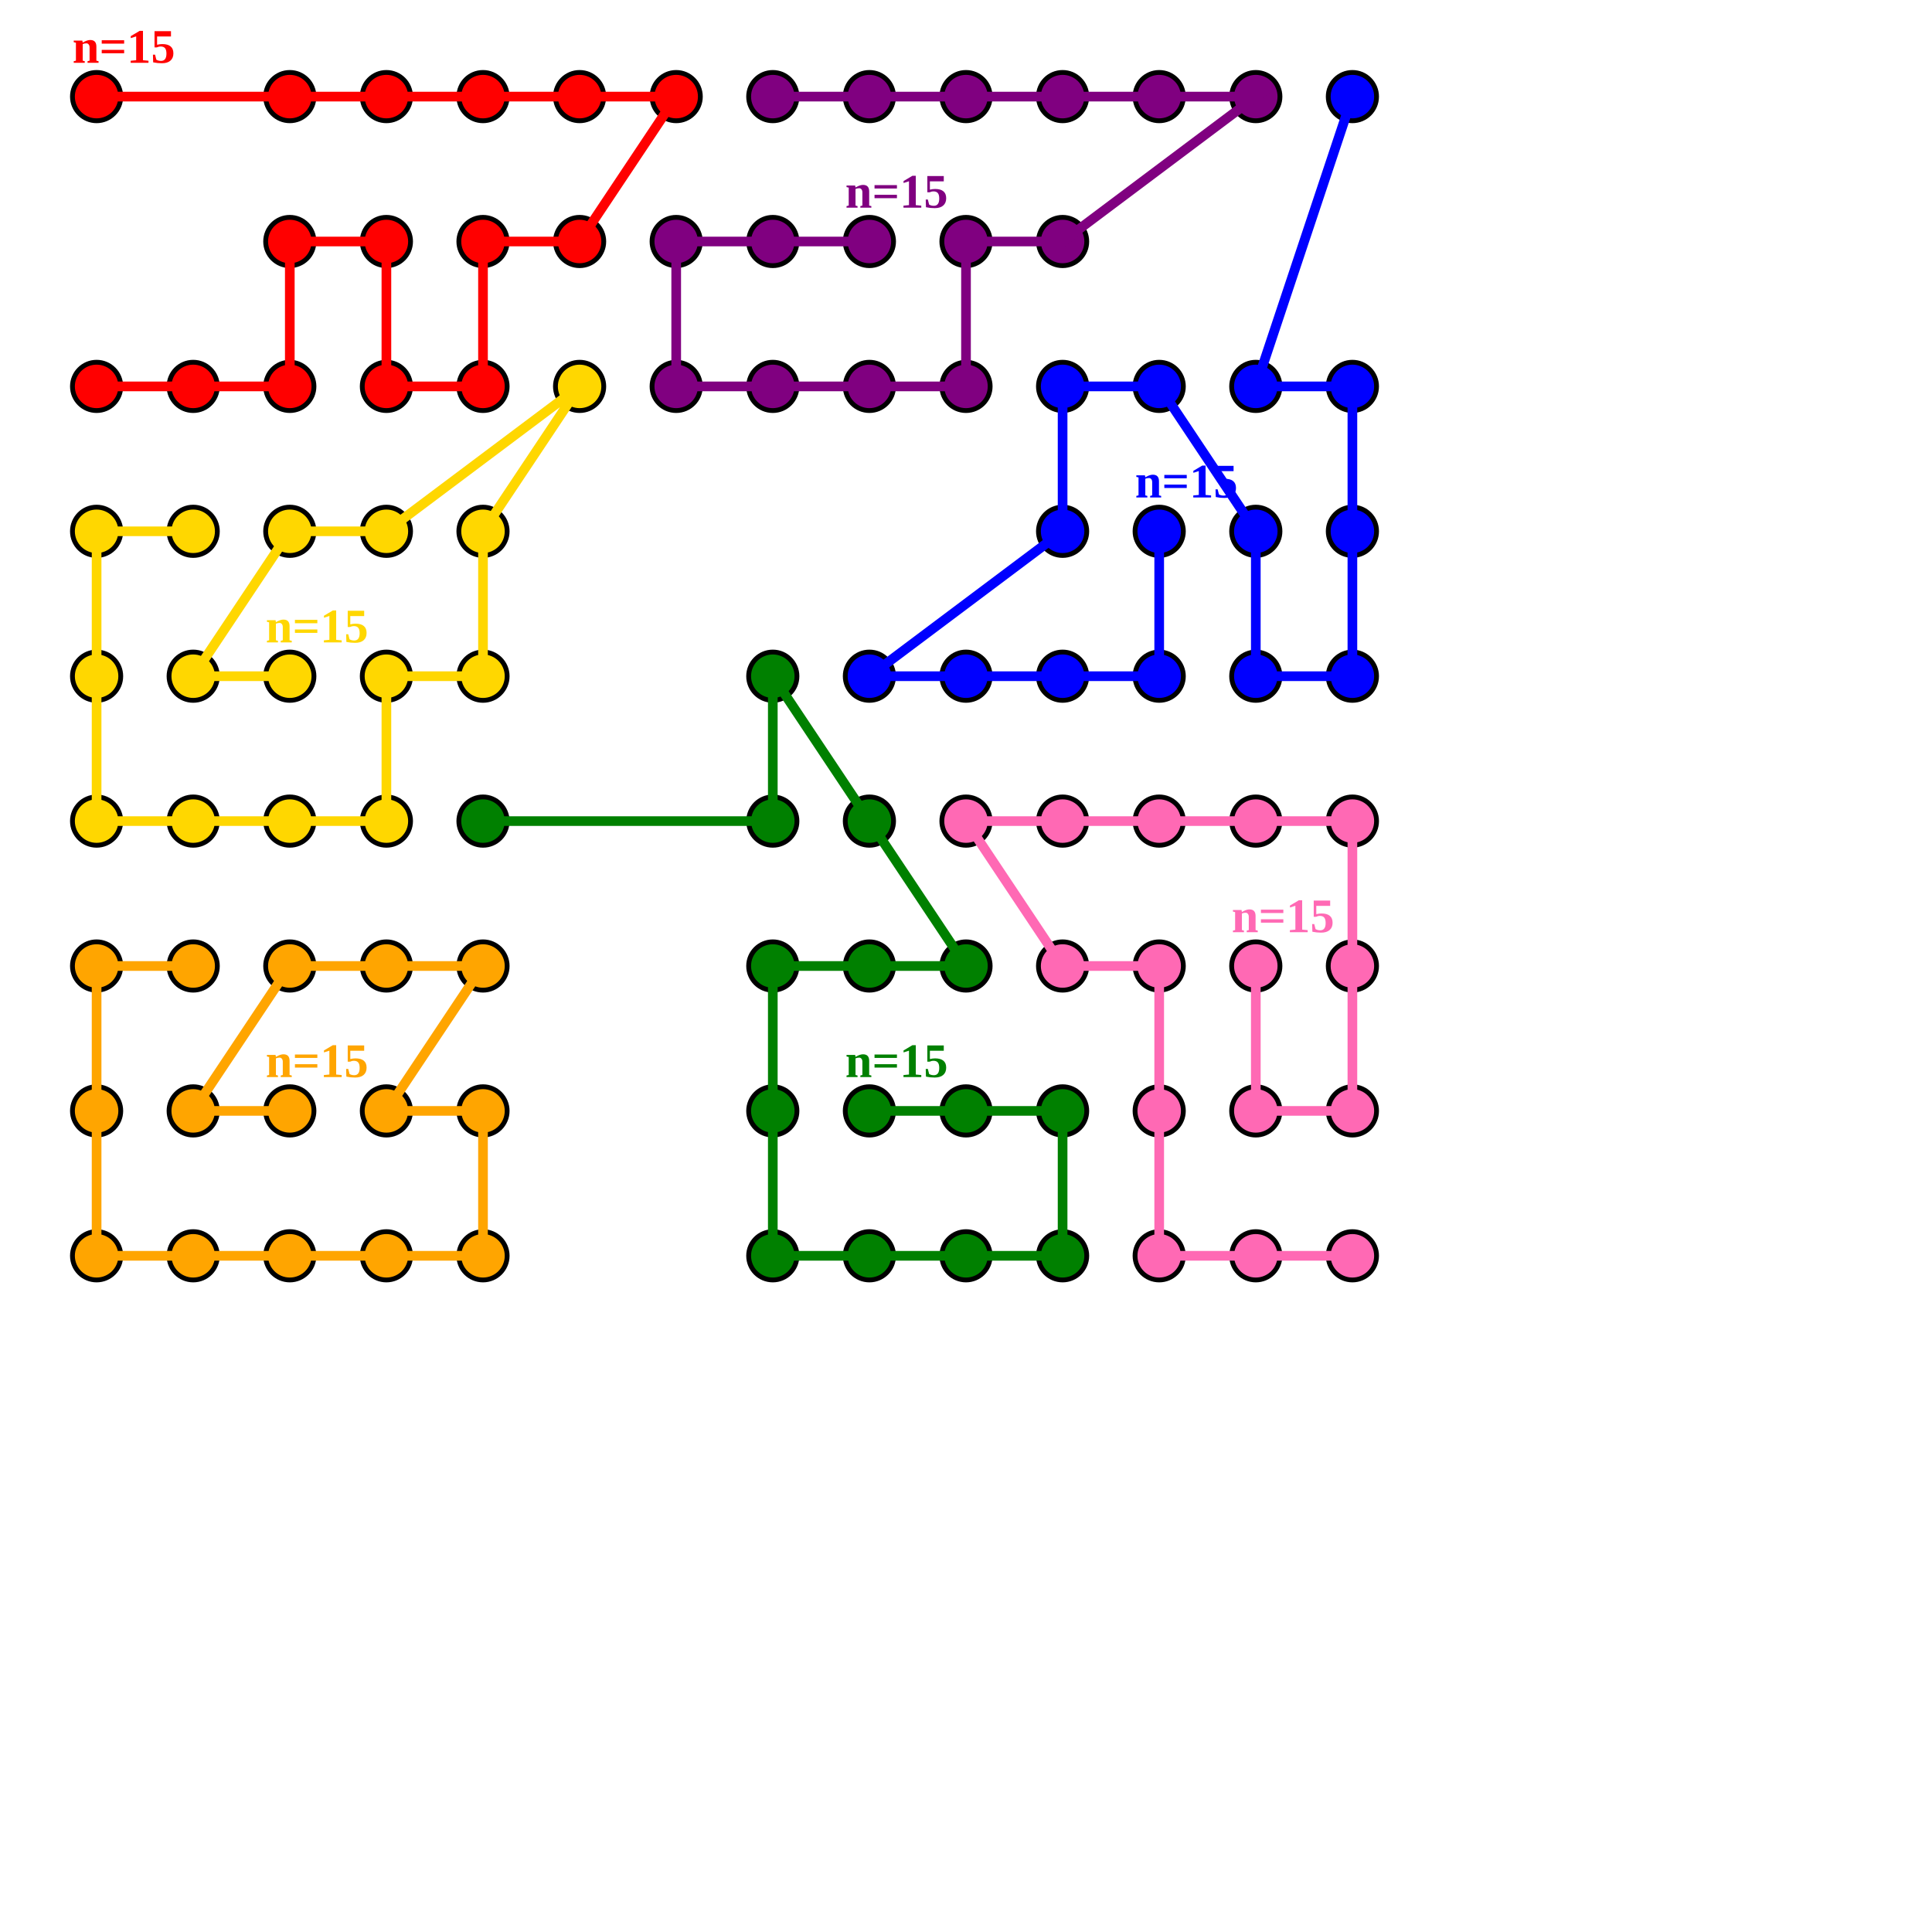
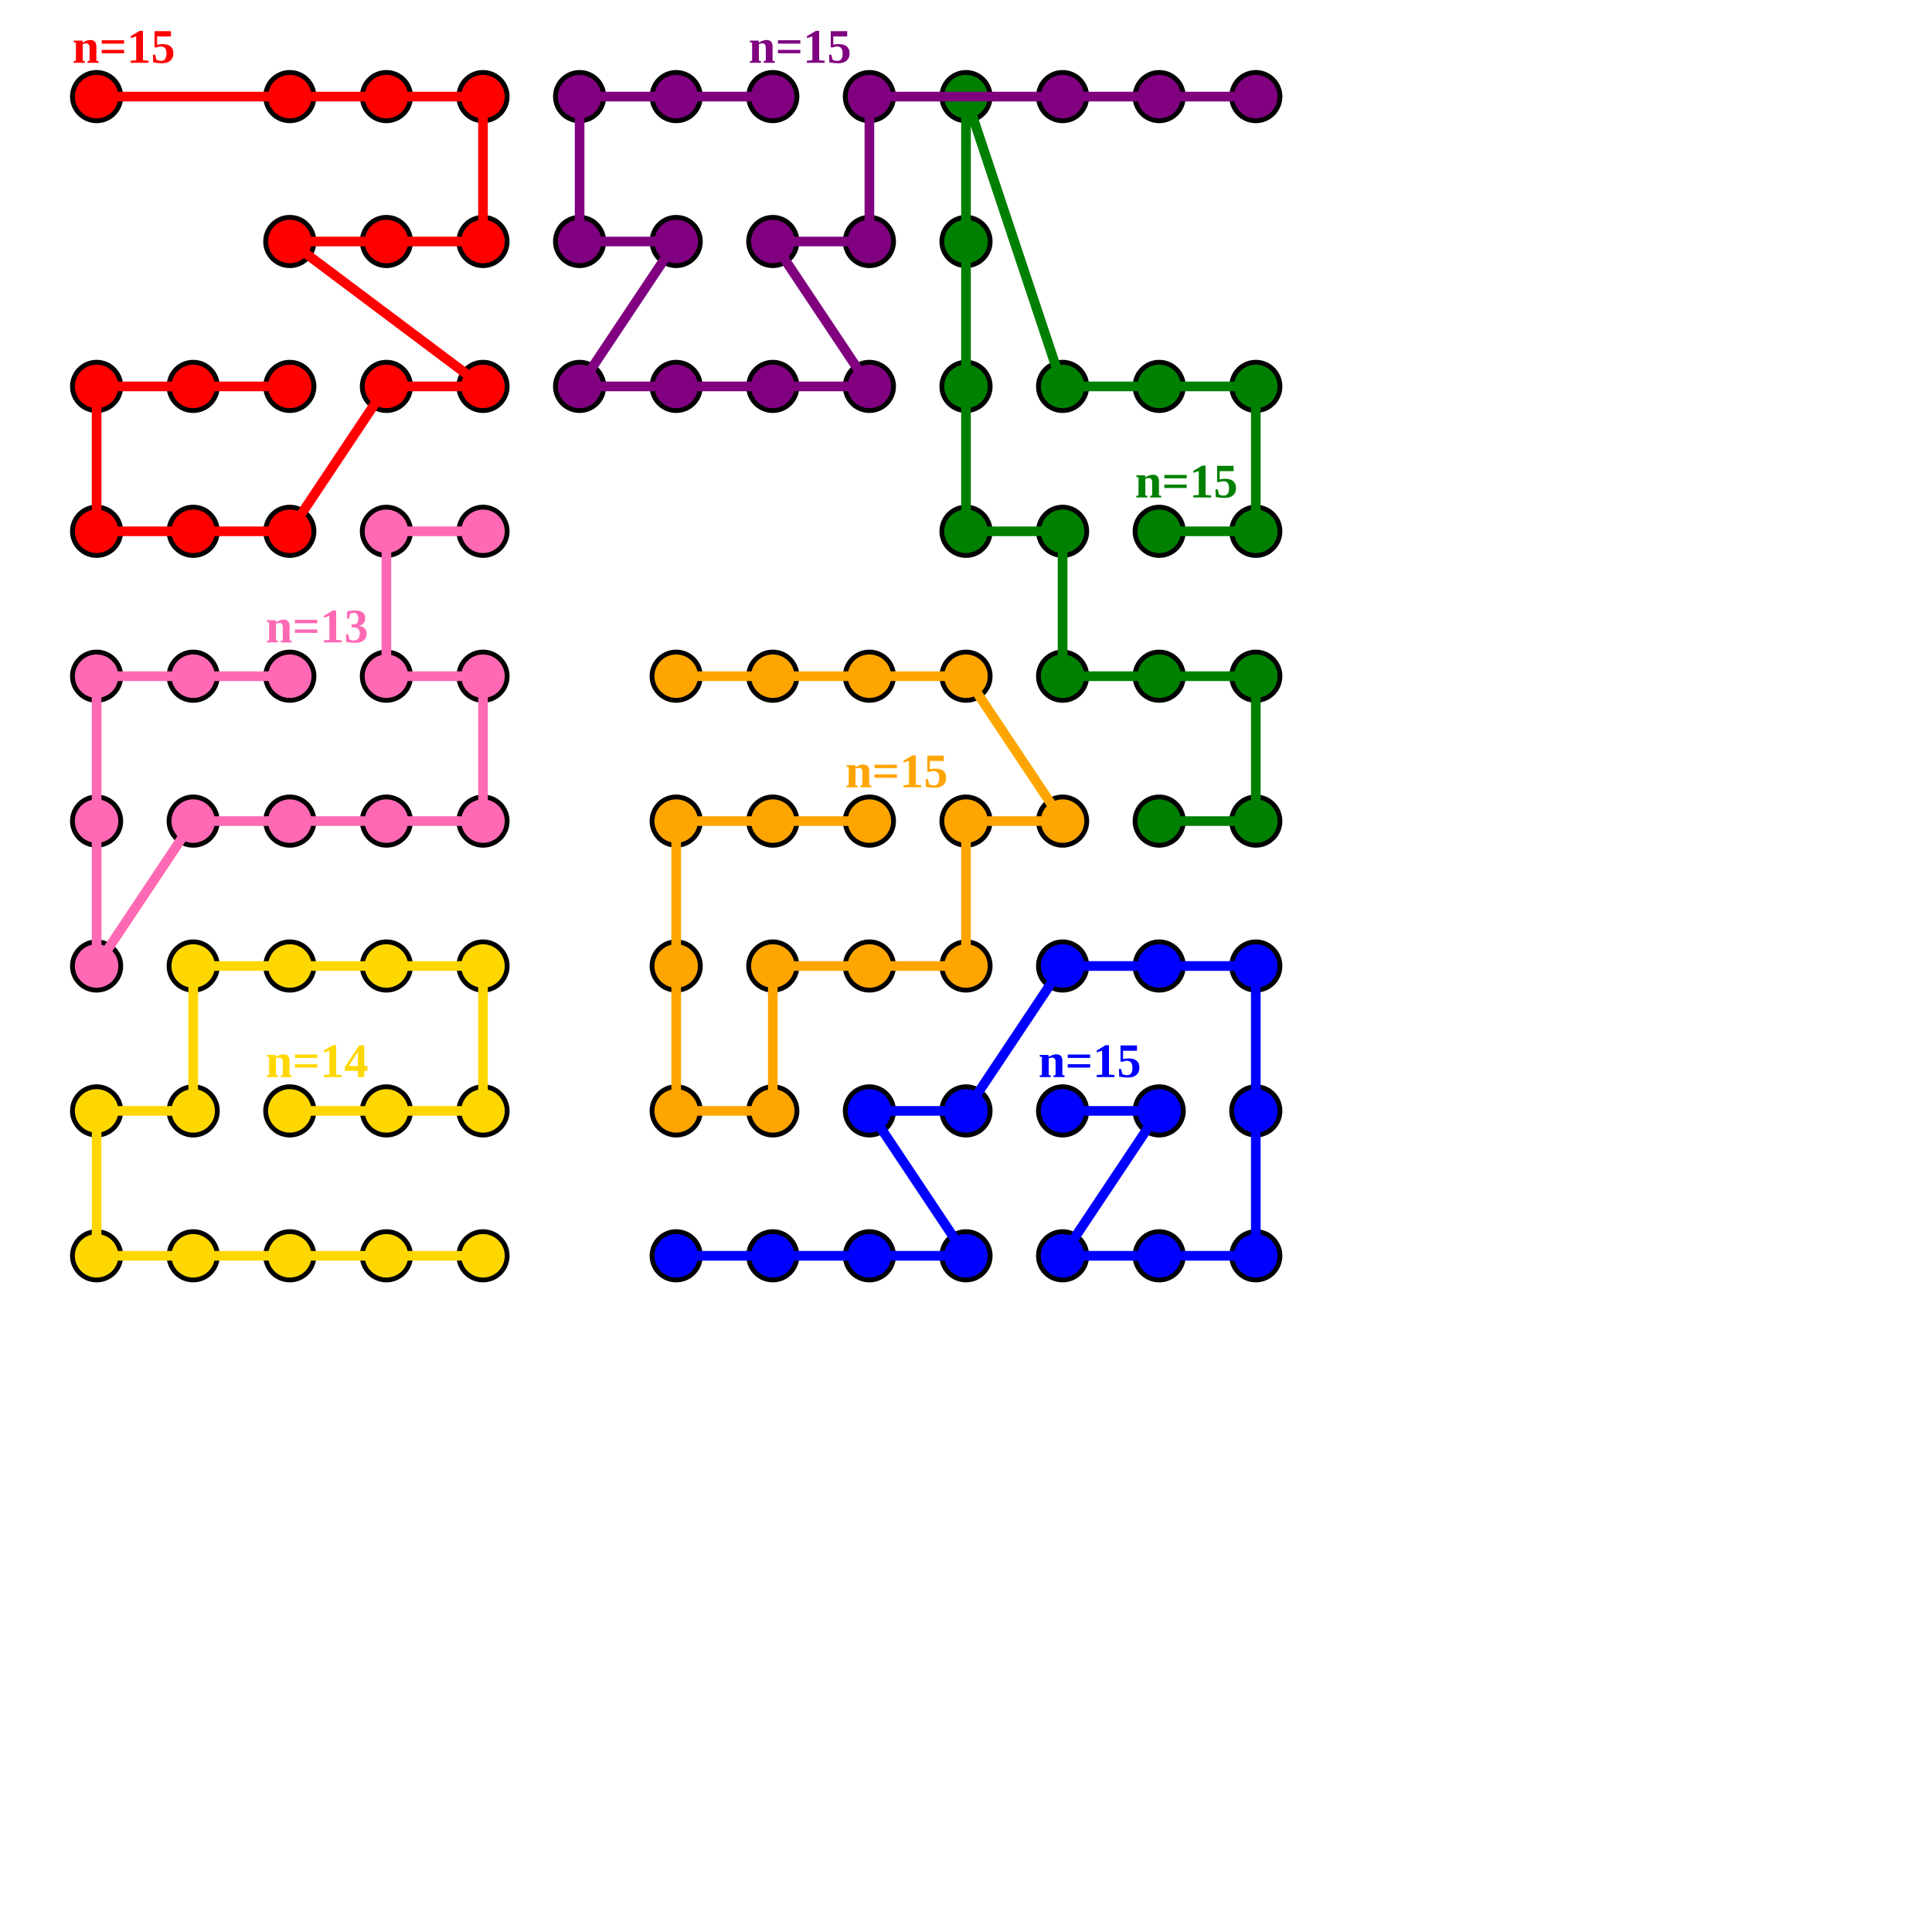
<svg height="400" width="400">
  <rect width="100%" height="100%" fill="white" />
  <circle cx="20" cy="20" r="5" stroke="black" stroke-width="1" fill="red" />
  <circle cx="60" cy="20" r="5" stroke="black" stroke-width="1" fill="red" />
  <circle cx="80" cy="20" r="5" stroke="black" stroke-width="1" fill="red" />
  <circle cx="100" cy="20" r="5" stroke="black" stroke-width="1" fill="red" />
-   <circle cx="120" cy="20" r="5" stroke="black" stroke-width="1" fill="red" />
-   <circle cx="140" cy="20" r="5" stroke="black" stroke-width="1" fill="red" />
-   <circle cx="120" cy="50" r="5" stroke="black" stroke-width="1" fill="red" />
  <circle cx="100" cy="50" r="5" stroke="black" stroke-width="1" fill="red" />
+   <circle cx="80" cy="50" r="5" stroke="black" stroke-width="1" fill="red" />
+   <circle cx="60" cy="50" r="5" stroke="black" stroke-width="1" fill="red" />
  <circle cx="100" cy="80" r="5" stroke="black" stroke-width="1" fill="red" />
  <circle cx="80" cy="80" r="5" stroke="black" stroke-width="1" fill="red" />
-   <circle cx="80" cy="50" r="5" stroke="black" stroke-width="1" fill="red" />
-   <circle cx="60" cy="50" r="5" stroke="black" stroke-width="1" fill="red" />
+   <circle cx="60" cy="110" r="5" stroke="black" stroke-width="1" fill="red" />
+   <circle cx="40" cy="110" r="5" stroke="black" stroke-width="1" fill="red" />
+   <circle cx="20" cy="110" r="5" stroke="black" stroke-width="1" fill="red" />
+   <circle cx="20" cy="80" r="5" stroke="black" stroke-width="1" fill="red" />
+   <circle cx="40" cy="80" r="5" stroke="black" stroke-width="1" fill="red" />
  <circle cx="60" cy="80" r="5" stroke="black" stroke-width="1" fill="red" />
-   <circle cx="40" cy="80" r="5" stroke="black" stroke-width="1" fill="red" />
-   <circle cx="20" cy="80" r="5" stroke="black" stroke-width="1" fill="red" />
-   <polyline points="20,20 60,20 80,20 100,20 120,20 140,20 120,50 100,50 100,80 80,80 80,50 60,50 60,80 40,80 20,80 " fill="none" stroke="red" stroke-width="2" />
+   <polyline points="20,20 60,20 80,20 100,20 100,50 80,50 60,50 100,80 80,80 60,110 40,110 20,110 20,80 40,80 60,80 " fill="none" stroke="red" stroke-width="2" />
  <text x="15" y="13" font-size="10" font-weight="700" fill="red">n=15</text>
-   <circle cx="180" cy="230" r="5" stroke="black" stroke-width="1" fill="green" />
-   <circle cx="200" cy="230" r="5" stroke="black" stroke-width="1" fill="green" />
-   <circle cx="220" cy="230" r="5" stroke="black" stroke-width="1" fill="green" />
-   <circle cx="220" cy="260" r="5" stroke="black" stroke-width="1" fill="green" />
-   <circle cx="200" cy="260" r="5" stroke="black" stroke-width="1" fill="green" />
-   <circle cx="180" cy="260" r="5" stroke="black" stroke-width="1" fill="green" />
-   <circle cx="160" cy="260" r="5" stroke="black" stroke-width="1" fill="green" />
-   <circle cx="160" cy="230" r="5" stroke="black" stroke-width="1" fill="green" />
-   <circle cx="160" cy="200" r="5" stroke="black" stroke-width="1" fill="green" />
-   <circle cx="180" cy="200" r="5" stroke="black" stroke-width="1" fill="green" />
-   <circle cx="200" cy="200" r="5" stroke="black" stroke-width="1" fill="green" />
-   <circle cx="180" cy="170" r="5" stroke="black" stroke-width="1" fill="green" />
-   <circle cx="160" cy="140" r="5" stroke="black" stroke-width="1" fill="green" />
-   <circle cx="160" cy="170" r="5" stroke="black" stroke-width="1" fill="green" />
-   <circle cx="100" cy="170" r="5" stroke="black" stroke-width="1" fill="green" />
-   <polyline points="180,230 200,230 220,230 220,260 200,260 180,260 160,260 160,230 160,200 180,200 200,200 180,170 160,140 160,170 100,170 " fill="none" stroke="green" stroke-width="2" />
-   <text x="175" y="223" font-size="10" font-weight="700" fill="green">n=15</text>
-   <circle cx="240" cy="110" r="5" stroke="black" stroke-width="1" fill="blue" />
-   <circle cx="240" cy="140" r="5" stroke="black" stroke-width="1" fill="blue" />
-   <circle cx="220" cy="140" r="5" stroke="black" stroke-width="1" fill="blue" />
-   <circle cx="200" cy="140" r="5" stroke="black" stroke-width="1" fill="blue" />
-   <circle cx="180" cy="140" r="5" stroke="black" stroke-width="1" fill="blue" />
-   <circle cx="220" cy="110" r="5" stroke="black" stroke-width="1" fill="blue" />
-   <circle cx="220" cy="80" r="5" stroke="black" stroke-width="1" fill="blue" />
-   <circle cx="240" cy="80" r="5" stroke="black" stroke-width="1" fill="blue" />
-   <circle cx="260" cy="110" r="5" stroke="black" stroke-width="1" fill="blue" />
-   <circle cx="260" cy="140" r="5" stroke="black" stroke-width="1" fill="blue" />
-   <circle cx="280" cy="140" r="5" stroke="black" stroke-width="1" fill="blue" />
-   <circle cx="280" cy="110" r="5" stroke="black" stroke-width="1" fill="blue" />
-   <circle cx="280" cy="80" r="5" stroke="black" stroke-width="1" fill="blue" />
-   <circle cx="260" cy="80" r="5" stroke="black" stroke-width="1" fill="blue" />
-   <circle cx="280" cy="20" r="5" stroke="black" stroke-width="1" fill="blue" />
-   <polyline points="240,110 240,140 220,140 200,140 180,140 220,110 220,80 240,80 260,110 260,140 280,140 280,110 280,80 260,80 280,20 " fill="none" stroke="blue" stroke-width="2" />
-   <text x="235" y="103" font-size="10" font-weight="700" fill="blue">n=15</text>
-   <circle cx="60" cy="230" r="5" stroke="black" stroke-width="1" fill="orange" />
-   <circle cx="40" cy="230" r="5" stroke="black" stroke-width="1" fill="orange" />
-   <circle cx="60" cy="200" r="5" stroke="black" stroke-width="1" fill="orange" />
-   <circle cx="80" cy="200" r="5" stroke="black" stroke-width="1" fill="orange" />
-   <circle cx="100" cy="200" r="5" stroke="black" stroke-width="1" fill="orange" />
-   <circle cx="80" cy="230" r="5" stroke="black" stroke-width="1" fill="orange" />
-   <circle cx="100" cy="230" r="5" stroke="black" stroke-width="1" fill="orange" />
-   <circle cx="100" cy="260" r="5" stroke="black" stroke-width="1" fill="orange" />
-   <circle cx="80" cy="260" r="5" stroke="black" stroke-width="1" fill="orange" />
-   <circle cx="60" cy="260" r="5" stroke="black" stroke-width="1" fill="orange" />
-   <circle cx="40" cy="260" r="5" stroke="black" stroke-width="1" fill="orange" />
-   <circle cx="20" cy="260" r="5" stroke="black" stroke-width="1" fill="orange" />
-   <circle cx="20" cy="230" r="5" stroke="black" stroke-width="1" fill="orange" />
-   <circle cx="20" cy="200" r="5" stroke="black" stroke-width="1" fill="orange" />
-   <circle cx="40" cy="200" r="5" stroke="black" stroke-width="1" fill="orange" />
-   <polyline points="60,230 40,230 60,200 80,200 100,200 80,230 100,230 100,260 80,260 60,260 40,260 20,260 20,230 20,200 40,200 " fill="none" stroke="orange" stroke-width="2" />
-   <text x="55" y="223" font-size="10" font-weight="700" fill="orange">n=15</text>
-   <circle cx="180" cy="50" r="5" stroke="black" stroke-width="1" fill="purple" />
-   <circle cx="160" cy="50" r="5" stroke="black" stroke-width="1" fill="purple" />
+   <circle cx="240" cy="110" r="5" stroke="black" stroke-width="1" fill="green" />
+   <circle cx="260" cy="110" r="5" stroke="black" stroke-width="1" fill="green" />
+   <circle cx="260" cy="80" r="5" stroke="black" stroke-width="1" fill="green" />
+   <circle cx="240" cy="80" r="5" stroke="black" stroke-width="1" fill="green" />
+   <circle cx="220" cy="80" r="5" stroke="black" stroke-width="1" fill="green" />
+   <circle cx="200" cy="20" r="5" stroke="black" stroke-width="1" fill="green" />
+   <circle cx="200" cy="50" r="5" stroke="black" stroke-width="1" fill="green" />
+   <circle cx="200" cy="80" r="5" stroke="black" stroke-width="1" fill="green" />
+   <circle cx="200" cy="110" r="5" stroke="black" stroke-width="1" fill="green" />
+   <circle cx="220" cy="110" r="5" stroke="black" stroke-width="1" fill="green" />
+   <circle cx="220" cy="140" r="5" stroke="black" stroke-width="1" fill="green" />
+   <circle cx="240" cy="140" r="5" stroke="black" stroke-width="1" fill="green" />
+   <circle cx="260" cy="140" r="5" stroke="black" stroke-width="1" fill="green" />
+   <circle cx="260" cy="170" r="5" stroke="black" stroke-width="1" fill="green" />
+   <circle cx="240" cy="170" r="5" stroke="black" stroke-width="1" fill="green" />
+   <polyline points="240,110 260,110 260,80 240,80 220,80 200,20 200,50 200,80 200,110 220,110 220,140 240,140 260,140 260,170 240,170 " fill="none" stroke="green" stroke-width="2" />
+   <text x="235" y="103" font-size="10" font-weight="700" fill="green">n=15</text>
+   <circle cx="220" cy="230" r="5" stroke="black" stroke-width="1" fill="blue" />
+   <circle cx="240" cy="230" r="5" stroke="black" stroke-width="1" fill="blue" />
+   <circle cx="220" cy="260" r="5" stroke="black" stroke-width="1" fill="blue" />
+   <circle cx="240" cy="260" r="5" stroke="black" stroke-width="1" fill="blue" />
+   <circle cx="260" cy="260" r="5" stroke="black" stroke-width="1" fill="blue" />
+   <circle cx="260" cy="230" r="5" stroke="black" stroke-width="1" fill="blue" />
+   <circle cx="260" cy="200" r="5" stroke="black" stroke-width="1" fill="blue" />
+   <circle cx="240" cy="200" r="5" stroke="black" stroke-width="1" fill="blue" />
+   <circle cx="220" cy="200" r="5" stroke="black" stroke-width="1" fill="blue" />
+   <circle cx="200" cy="230" r="5" stroke="black" stroke-width="1" fill="blue" />
+   <circle cx="180" cy="230" r="5" stroke="black" stroke-width="1" fill="blue" />
+   <circle cx="200" cy="260" r="5" stroke="black" stroke-width="1" fill="blue" />
+   <circle cx="180" cy="260" r="5" stroke="black" stroke-width="1" fill="blue" />
+   <circle cx="160" cy="260" r="5" stroke="black" stroke-width="1" fill="blue" />
+   <circle cx="140" cy="260" r="5" stroke="black" stroke-width="1" fill="blue" />
+   <polyline points="220,230 240,230 220,260 240,260 260,260 260,230 260,200 240,200 220,200 200,230 180,230 200,260 180,260 160,260 140,260 " fill="none" stroke="blue" stroke-width="2" />
+   <text x="215" y="223" font-size="10" font-weight="700" fill="blue">n=15</text>
+   <circle cx="180" cy="170" r="5" stroke="black" stroke-width="1" fill="orange" />
+   <circle cx="160" cy="170" r="5" stroke="black" stroke-width="1" fill="orange" />
+   <circle cx="140" cy="170" r="5" stroke="black" stroke-width="1" fill="orange" />
+   <circle cx="140" cy="200" r="5" stroke="black" stroke-width="1" fill="orange" />
+   <circle cx="140" cy="230" r="5" stroke="black" stroke-width="1" fill="orange" />
+   <circle cx="160" cy="230" r="5" stroke="black" stroke-width="1" fill="orange" />
+   <circle cx="160" cy="200" r="5" stroke="black" stroke-width="1" fill="orange" />
+   <circle cx="180" cy="200" r="5" stroke="black" stroke-width="1" fill="orange" />
+   <circle cx="200" cy="200" r="5" stroke="black" stroke-width="1" fill="orange" />
+   <circle cx="200" cy="170" r="5" stroke="black" stroke-width="1" fill="orange" />
+   <circle cx="220" cy="170" r="5" stroke="black" stroke-width="1" fill="orange" />
+   <circle cx="200" cy="140" r="5" stroke="black" stroke-width="1" fill="orange" />
+   <circle cx="180" cy="140" r="5" stroke="black" stroke-width="1" fill="orange" />
+   <circle cx="160" cy="140" r="5" stroke="black" stroke-width="1" fill="orange" />
+   <circle cx="140" cy="140" r="5" stroke="black" stroke-width="1" fill="orange" />
+   <polyline points="180,170 160,170 140,170 140,200 140,230 160,230 160,200 180,200 200,200 200,170 220,170 200,140 180,140 160,140 140,140 " fill="none" stroke="orange" stroke-width="2" />
+   <text x="175" y="163" font-size="10" font-weight="700" fill="orange">n=15</text>
+   <circle cx="160" cy="20" r="5" stroke="black" stroke-width="1" fill="purple" />
+   <circle cx="140" cy="20" r="5" stroke="black" stroke-width="1" fill="purple" />
+   <circle cx="120" cy="20" r="5" stroke="black" stroke-width="1" fill="purple" />
+   <circle cx="120" cy="50" r="5" stroke="black" stroke-width="1" fill="purple" />
  <circle cx="140" cy="50" r="5" stroke="black" stroke-width="1" fill="purple" />
+   <circle cx="120" cy="80" r="5" stroke="black" stroke-width="1" fill="purple" />
  <circle cx="140" cy="80" r="5" stroke="black" stroke-width="1" fill="purple" />
  <circle cx="160" cy="80" r="5" stroke="black" stroke-width="1" fill="purple" />
  <circle cx="180" cy="80" r="5" stroke="black" stroke-width="1" fill="purple" />
-   <circle cx="200" cy="80" r="5" stroke="black" stroke-width="1" fill="purple" />
-   <circle cx="200" cy="50" r="5" stroke="black" stroke-width="1" fill="purple" />
-   <circle cx="220" cy="50" r="5" stroke="black" stroke-width="1" fill="purple" />
+   <circle cx="160" cy="50" r="5" stroke="black" stroke-width="1" fill="purple" />
+   <circle cx="180" cy="50" r="5" stroke="black" stroke-width="1" fill="purple" />
+   <circle cx="180" cy="20" r="5" stroke="black" stroke-width="1" fill="purple" />
+   <circle cx="220" cy="20" r="5" stroke="black" stroke-width="1" fill="purple" />
+   <circle cx="240" cy="20" r="5" stroke="black" stroke-width="1" fill="purple" />
  <circle cx="260" cy="20" r="5" stroke="black" stroke-width="1" fill="purple" />
-   <circle cx="240" cy="20" r="5" stroke="black" stroke-width="1" fill="purple" />
-   <circle cx="220" cy="20" r="5" stroke="black" stroke-width="1" fill="purple" />
-   <circle cx="200" cy="20" r="5" stroke="black" stroke-width="1" fill="purple" />
-   <circle cx="180" cy="20" r="5" stroke="black" stroke-width="1" fill="purple" />
-   <circle cx="160" cy="20" r="5" stroke="black" stroke-width="1" fill="purple" />
-   <polyline points="180,50 160,50 140,50 140,80 160,80 180,80 200,80 200,50 220,50 260,20 240,20 220,20 200,20 180,20 160,20 " fill="none" stroke="purple" stroke-width="2" />
-   <text x="175" y="43" font-size="10" font-weight="700" fill="purple">n=15</text>
-   <circle cx="60" cy="140" r="5" stroke="black" stroke-width="1" fill="gold" />
-   <circle cx="40" cy="140" r="5" stroke="black" stroke-width="1" fill="gold" />
-   <circle cx="60" cy="110" r="5" stroke="black" stroke-width="1" fill="gold" />
-   <circle cx="80" cy="110" r="5" stroke="black" stroke-width="1" fill="gold" />
-   <circle cx="120" cy="80" r="5" stroke="black" stroke-width="1" fill="gold" />
-   <circle cx="100" cy="110" r="5" stroke="black" stroke-width="1" fill="gold" />
-   <circle cx="100" cy="140" r="5" stroke="black" stroke-width="1" fill="gold" />
-   <circle cx="80" cy="140" r="5" stroke="black" stroke-width="1" fill="gold" />
-   <circle cx="80" cy="170" r="5" stroke="black" stroke-width="1" fill="gold" />
-   <circle cx="60" cy="170" r="5" stroke="black" stroke-width="1" fill="gold" />
-   <circle cx="40" cy="170" r="5" stroke="black" stroke-width="1" fill="gold" />
-   <circle cx="20" cy="170" r="5" stroke="black" stroke-width="1" fill="gold" />
-   <circle cx="20" cy="140" r="5" stroke="black" stroke-width="1" fill="gold" />
-   <circle cx="20" cy="110" r="5" stroke="black" stroke-width="1" fill="gold" />
-   <circle cx="40" cy="110" r="5" stroke="black" stroke-width="1" fill="gold" />
-   <polyline points="60,140 40,140 60,110 80,110 120,80 100,110 100,140 80,140 80,170 60,170 40,170 20,170 20,140 20,110 40,110 " fill="none" stroke="gold" stroke-width="2" />
-   <text x="55" y="133" font-size="10" font-weight="700" fill="gold">n=15</text>
-   <circle cx="260" cy="200" r="5" stroke="black" stroke-width="1" fill="hotpink" />
-   <circle cx="260" cy="230" r="5" stroke="black" stroke-width="1" fill="hotpink" />
-   <circle cx="280" cy="230" r="5" stroke="black" stroke-width="1" fill="hotpink" />
-   <circle cx="280" cy="200" r="5" stroke="black" stroke-width="1" fill="hotpink" />
-   <circle cx="280" cy="170" r="5" stroke="black" stroke-width="1" fill="hotpink" />
-   <circle cx="260" cy="170" r="5" stroke="black" stroke-width="1" fill="hotpink" />
-   <circle cx="240" cy="170" r="5" stroke="black" stroke-width="1" fill="hotpink" />
-   <circle cx="220" cy="170" r="5" stroke="black" stroke-width="1" fill="hotpink" />
-   <circle cx="200" cy="170" r="5" stroke="black" stroke-width="1" fill="hotpink" />
-   <circle cx="220" cy="200" r="5" stroke="black" stroke-width="1" fill="hotpink" />
-   <circle cx="240" cy="200" r="5" stroke="black" stroke-width="1" fill="hotpink" />
-   <circle cx="240" cy="230" r="5" stroke="black" stroke-width="1" fill="hotpink" />
-   <circle cx="240" cy="260" r="5" stroke="black" stroke-width="1" fill="hotpink" />
-   <circle cx="260" cy="260" r="5" stroke="black" stroke-width="1" fill="hotpink" />
-   <circle cx="280" cy="260" r="5" stroke="black" stroke-width="1" fill="hotpink" />
-   <polyline points="260,200 260,230 280,230 280,200 280,170 260,170 240,170 220,170 200,170 220,200 240,200 240,230 240,260 260,260 280,260 " fill="none" stroke="hotpink" stroke-width="2" />
-   <text x="255" y="193" font-size="10" font-weight="700" fill="hotpink">n=15</text>
+   <polyline points="160,20 140,20 120,20 120,50 140,50 120,80 140,80 160,80 180,80 160,50 180,50 180,20 220,20 240,20 260,20 " fill="none" stroke="purple" stroke-width="2" />
+   <text x="155" y="13" font-size="10" font-weight="700" fill="purple">n=15</text>
+   <circle cx="60" cy="230" r="5" stroke="black" stroke-width="1" fill="gold" />
+   <circle cx="80" cy="230" r="5" stroke="black" stroke-width="1" fill="gold" />
+   <circle cx="100" cy="230" r="5" stroke="black" stroke-width="1" fill="gold" />
+   <circle cx="100" cy="200" r="5" stroke="black" stroke-width="1" fill="gold" />
+   <circle cx="80" cy="200" r="5" stroke="black" stroke-width="1" fill="gold" />
+   <circle cx="60" cy="200" r="5" stroke="black" stroke-width="1" fill="gold" />
+   <circle cx="40" cy="200" r="5" stroke="black" stroke-width="1" fill="gold" />
+   <circle cx="40" cy="230" r="5" stroke="black" stroke-width="1" fill="gold" />
+   <circle cx="20" cy="230" r="5" stroke="black" stroke-width="1" fill="gold" />
+   <circle cx="20" cy="260" r="5" stroke="black" stroke-width="1" fill="gold" />
+   <circle cx="40" cy="260" r="5" stroke="black" stroke-width="1" fill="gold" />
+   <circle cx="60" cy="260" r="5" stroke="black" stroke-width="1" fill="gold" />
+   <circle cx="80" cy="260" r="5" stroke="black" stroke-width="1" fill="gold" />
+   <circle cx="100" cy="260" r="5" stroke="black" stroke-width="1" fill="gold" />
+   <polyline points="60,230 80,230 100,230 100,200 80,200 60,200 40,200 40,230 20,230 20,260 40,260 60,260 80,260 100,260 " fill="none" stroke="gold" stroke-width="2" />
+   <text x="55" y="223" font-size="10" font-weight="700" fill="gold">n=14</text>
+   <circle cx="60" cy="140" r="5" stroke="black" stroke-width="1" fill="hotpink" />
+   <circle cx="40" cy="140" r="5" stroke="black" stroke-width="1" fill="hotpink" />
+   <circle cx="20" cy="140" r="5" stroke="black" stroke-width="1" fill="hotpink" />
+   <circle cx="20" cy="170" r="5" stroke="black" stroke-width="1" fill="hotpink" />
+   <circle cx="20" cy="200" r="5" stroke="black" stroke-width="1" fill="hotpink" />
+   <circle cx="40" cy="170" r="5" stroke="black" stroke-width="1" fill="hotpink" />
+   <circle cx="60" cy="170" r="5" stroke="black" stroke-width="1" fill="hotpink" />
+   <circle cx="80" cy="170" r="5" stroke="black" stroke-width="1" fill="hotpink" />
+   <circle cx="100" cy="170" r="5" stroke="black" stroke-width="1" fill="hotpink" />
+   <circle cx="100" cy="140" r="5" stroke="black" stroke-width="1" fill="hotpink" />
+   <circle cx="80" cy="140" r="5" stroke="black" stroke-width="1" fill="hotpink" />
+   <circle cx="80" cy="110" r="5" stroke="black" stroke-width="1" fill="hotpink" />
+   <circle cx="100" cy="110" r="5" stroke="black" stroke-width="1" fill="hotpink" />
+   <polyline points="60,140 40,140 20,140 20,170 20,200 40,170 60,170 80,170 100,170 100,140 80,140 80,110 100,110 " fill="none" stroke="hotpink" stroke-width="2" />
+   <text x="55" y="133" font-size="10" font-weight="700" fill="hotpink">n=13</text>
</svg>
